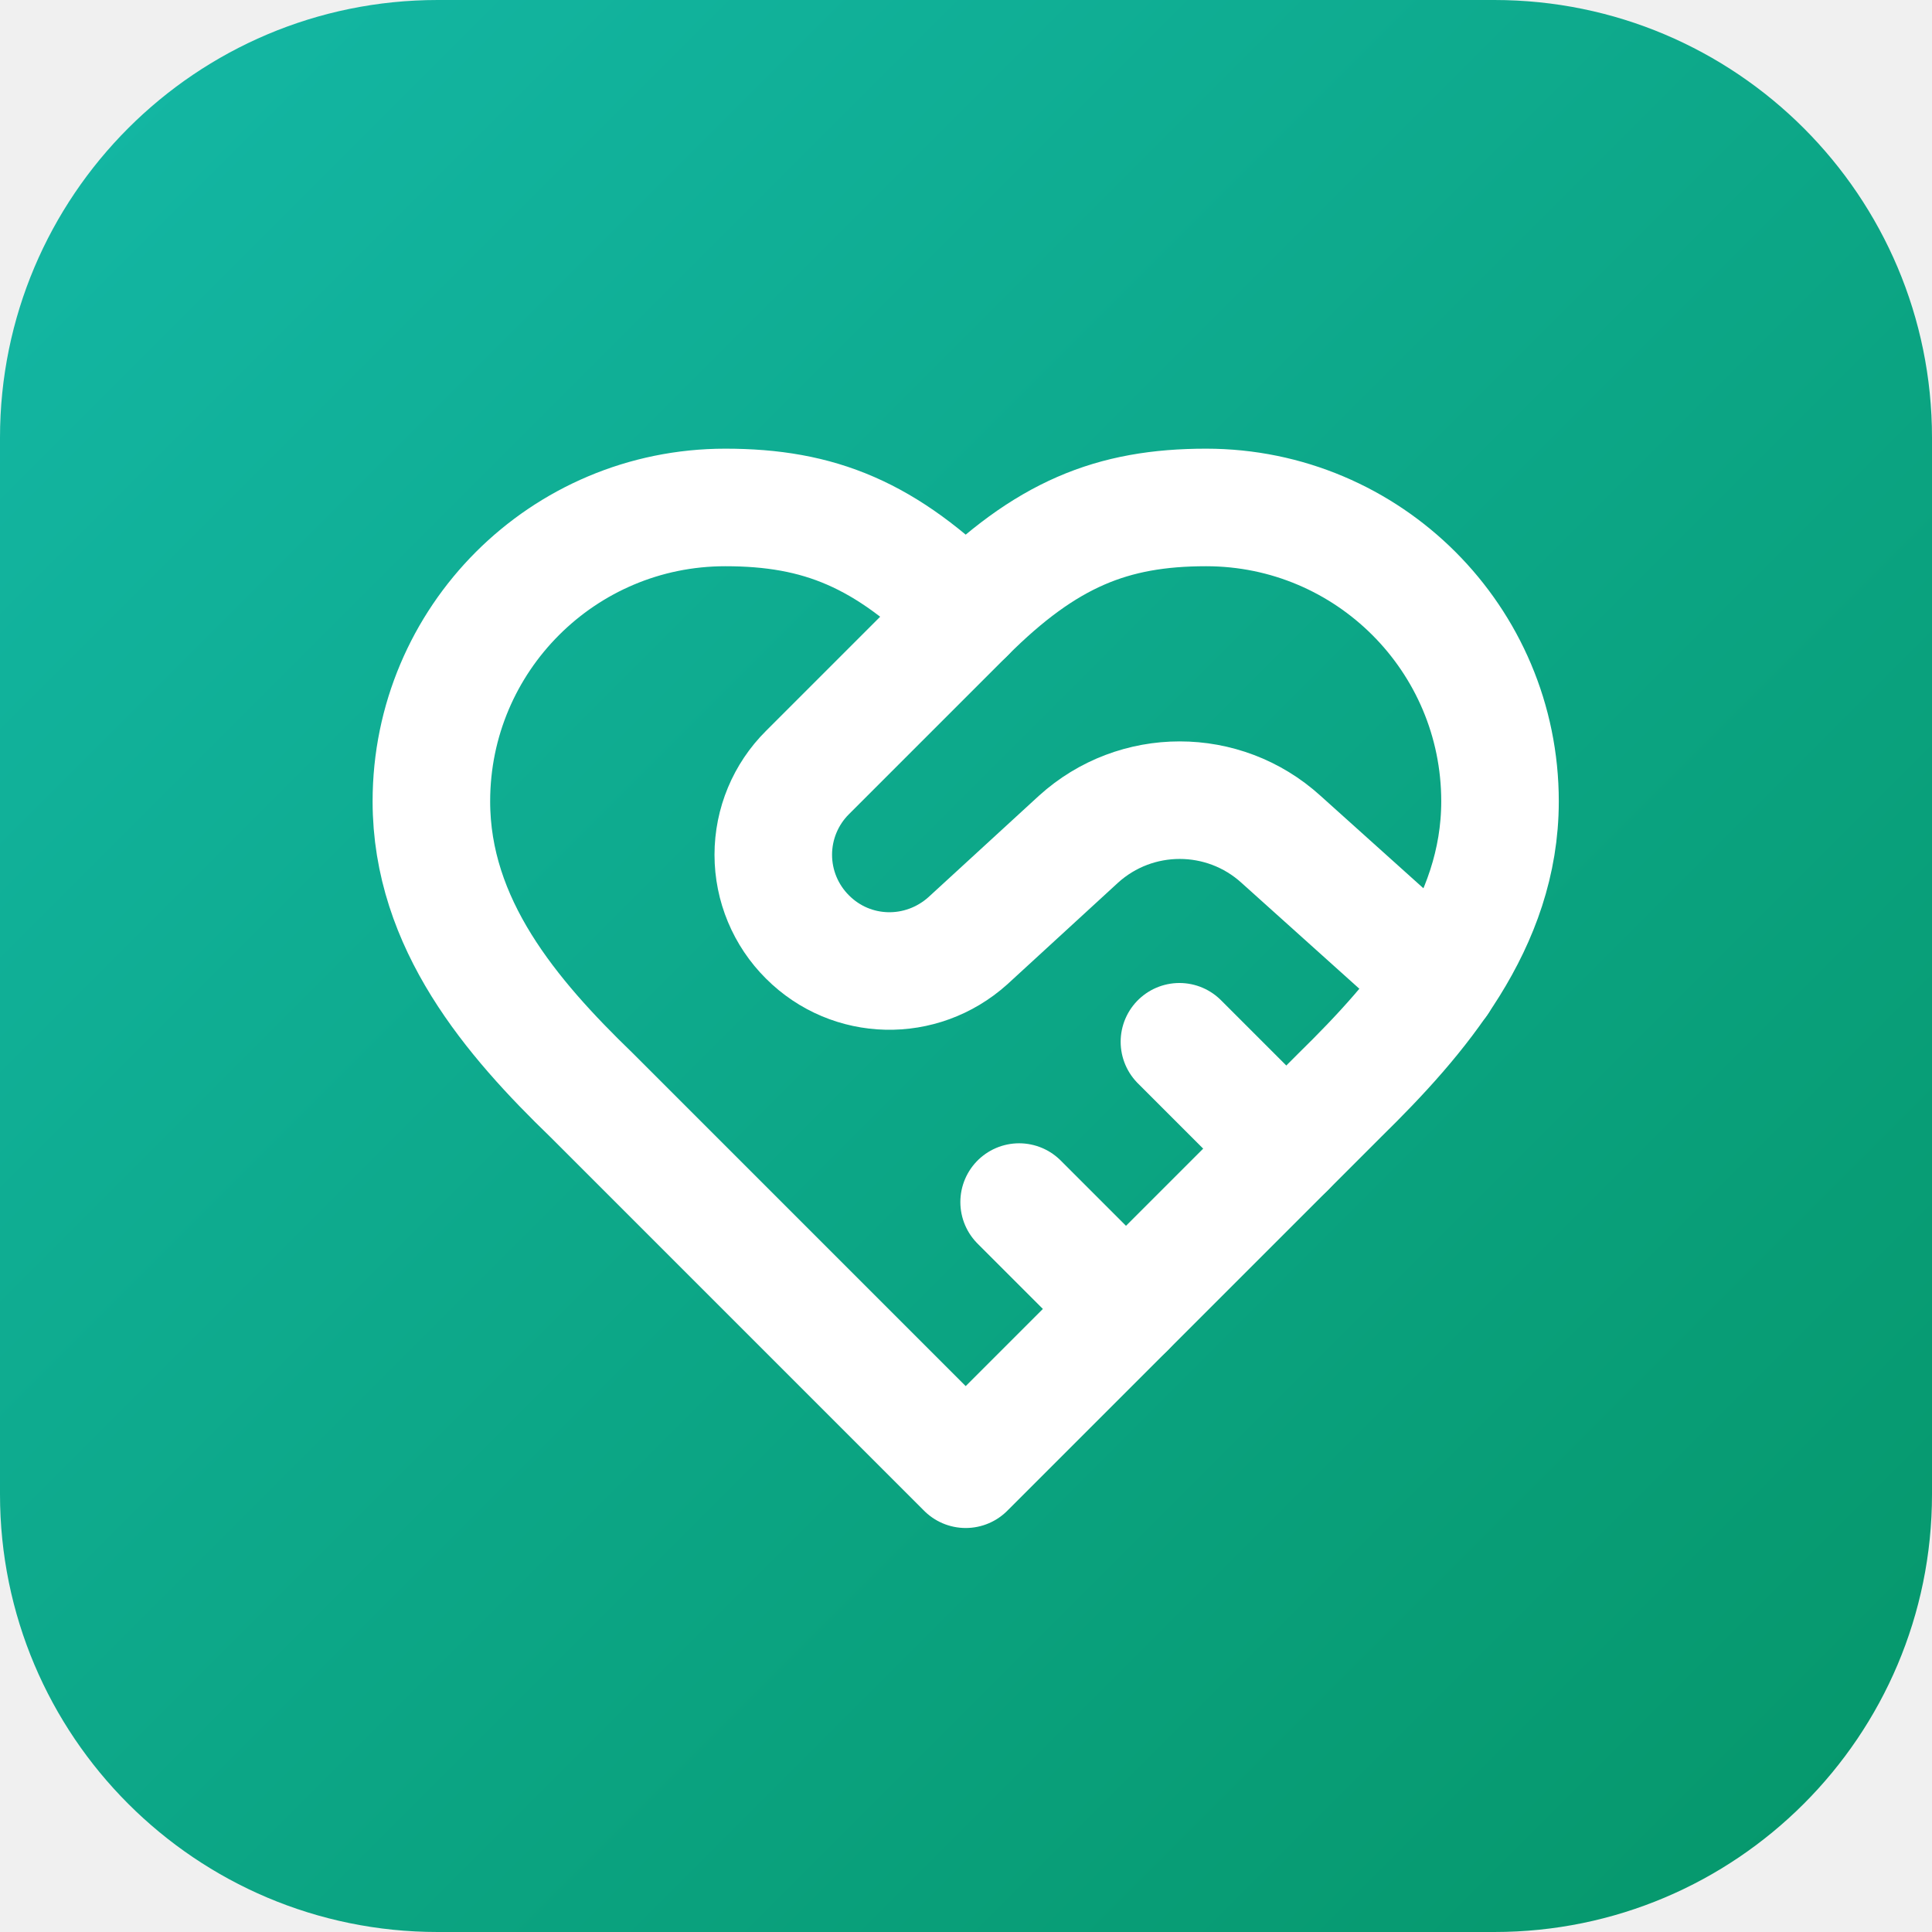
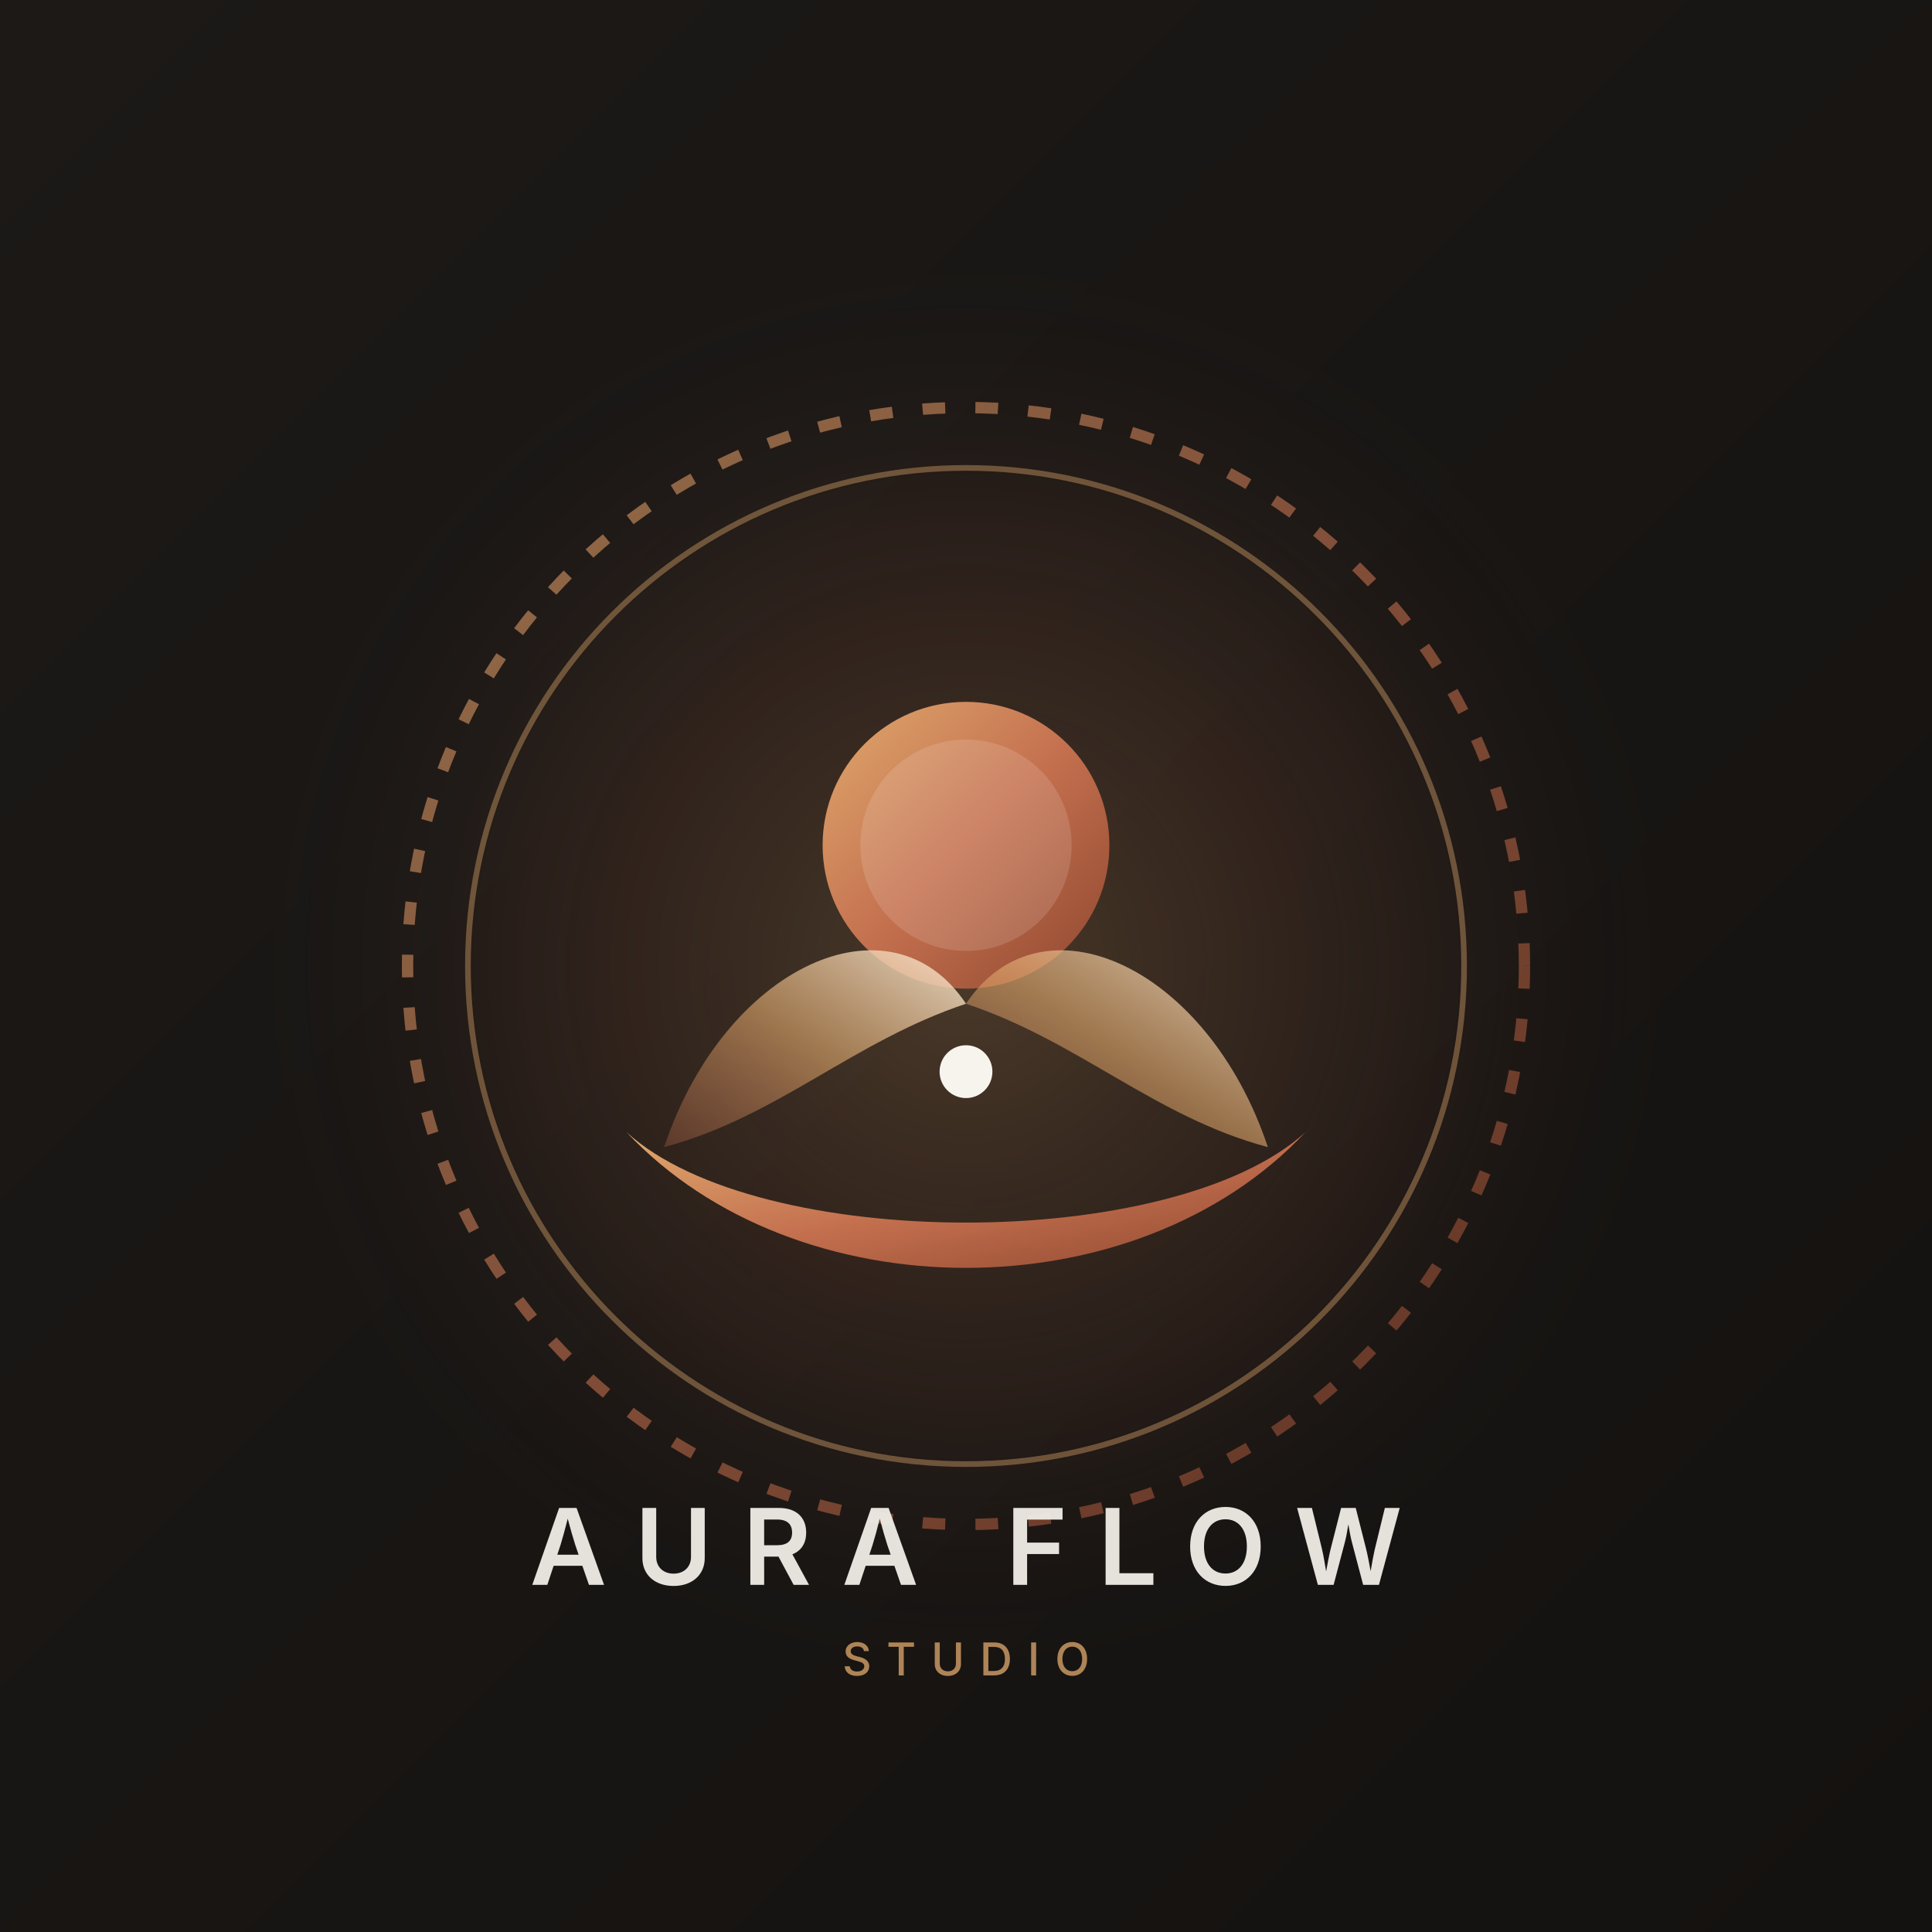
<svg xmlns="http://www.w3.org/2000/svg" viewBox="0 0 512 512" width="512" height="512">
  <defs>
-     <linearGradient id="bg" x1="0%" y1="0%" x2="100%" y2="100%">
-       <stop offset="0%" stop-color="#14b8a6" />
-       <stop offset="100%" stop-color="#059669" />
+     <linearGradient id="bgGrad" x1="0%" y1="0%" x2="100%" y2="100%">
+       <stop offset="0%" stop-color="#1c1917" />
+       <stop offset="100%" stop-color="#141210" />
    </linearGradient>
+     <linearGradient id="terracottaGrad" x1="0%" y1="0%" x2="100%" y2="100%">
+       <stop offset="0%" stop-color="#E0A96D" />
+       <stop offset="50%" stop-color="#C4704F" />
+       <stop offset="100%" stop-color="#8E462E" />
+     </linearGradient>
+     <linearGradient id="goldGlow" x1="0%" y1="100%" x2="100%" y2="0%">
+       <stop offset="0%" stop-color="#C4704F" stop-opacity="0.3" />
+       <stop offset="50%" stop-color="#E0A96D" stop-opacity="0.6" />
+       <stop offset="100%" stop-color="#F5E6D3" stop-opacity="0.9" />
+     </linearGradient>
+     <radialGradient id="sunGlow" cx="50%" cy="50%" r="50%">
+       <stop offset="0%" stop-color="#E0A96D" stop-opacity="0.25" />
+       <stop offset="60%" stop-color="#C4704F" stop-opacity="0.1" />
+       <stop offset="100%" stop-color="#1c1917" stop-opacity="0" />
+     </radialGradient>
  </defs>
-   <rect width="512" height="512" rx="116" fill="url(#bg)" />
-   <g transform="translate(86, 92) scale(14.16)" fill="none" stroke="#ffffff" stroke-width="2.2" stroke-linecap="round" stroke-linejoin="round">
-     <path d="M19 14c1.49-1.46 3-3.21 3-5.5A5.5 5.5 0 0 0 16.5 3c-1.76 0-3 .5-4.5 2-1.5-1.5-2.74-2-4.5-2A5.5 5.5 0 0 0 2 8.5c0 2.3 1.5 4.05 3 5.5l7 7Z" />
-     <path d="M12 5 9.04 7.96a2.17 2.17 0 0 0 0 3.08c.82.82 2.13.85 3 .07l2.07-1.9a2.82 2.82 0 0 1 3.79 0l2.96 2.66" />
-     <path d="m18 15-2-2" />
-     <path d="m15 18-2-2" />
+   <rect width="512" height="512" fill="url(#bgGrad)" />
+   <circle cx="256" cy="256" r="190" fill="url(#sunGlow)" />
+   <circle cx="256" cy="256" r="148" fill="none" stroke="url(#terracottaGrad)" stroke-width="3" stroke-dasharray="6 8" opacity="0.6" />
+   <circle cx="256" cy="256" r="132" fill="none" stroke="#E0A96D" stroke-width="1.5" opacity="0.4" />
+   <g transform="translate(256, 256)">
+     <circle cx="0" cy="-32" r="38" fill="url(#terracottaGrad)" />
+     <circle cx="0" cy="-32" r="28" fill="#F7F4EE" opacity="0.15" />
+     <path d="M -80 48 C -64 0, -20 -20, 0 10 C -30 20, -50 40, -80 48 Z" fill="url(#goldGlow)" />
+     <path d="M 80 48 C 64 0, 20 -20, 0 10 C 30 20, 50 40, 80 48 Z" fill="url(#goldGlow)" />
+     <path d="M -90 44 C -45 92, 45 92, 90 44 C 55 76, -55 76, -90 44 Z" fill="url(#terracottaGrad)" />
+     <circle cx="0" cy="28" r="7" fill="#F7F4EE" />
  </g>
+   <text x="256" y="420" font-family="-apple-system, BlinkMacSystemFont, 'Inter', 'Playfair Display', serif" font-size="28" font-weight="600" letter-spacing="8" fill="#EFECE6" text-anchor="middle" opacity="0.95">AURA FLOW</text>
+   <text x="256" y="444" font-family="-apple-system, BlinkMacSystemFont, 'Inter', sans-serif" font-size="12" font-weight="500" letter-spacing="4" fill="#E0A96D" text-anchor="middle" opacity="0.75">STUDIO</text>
</svg>
